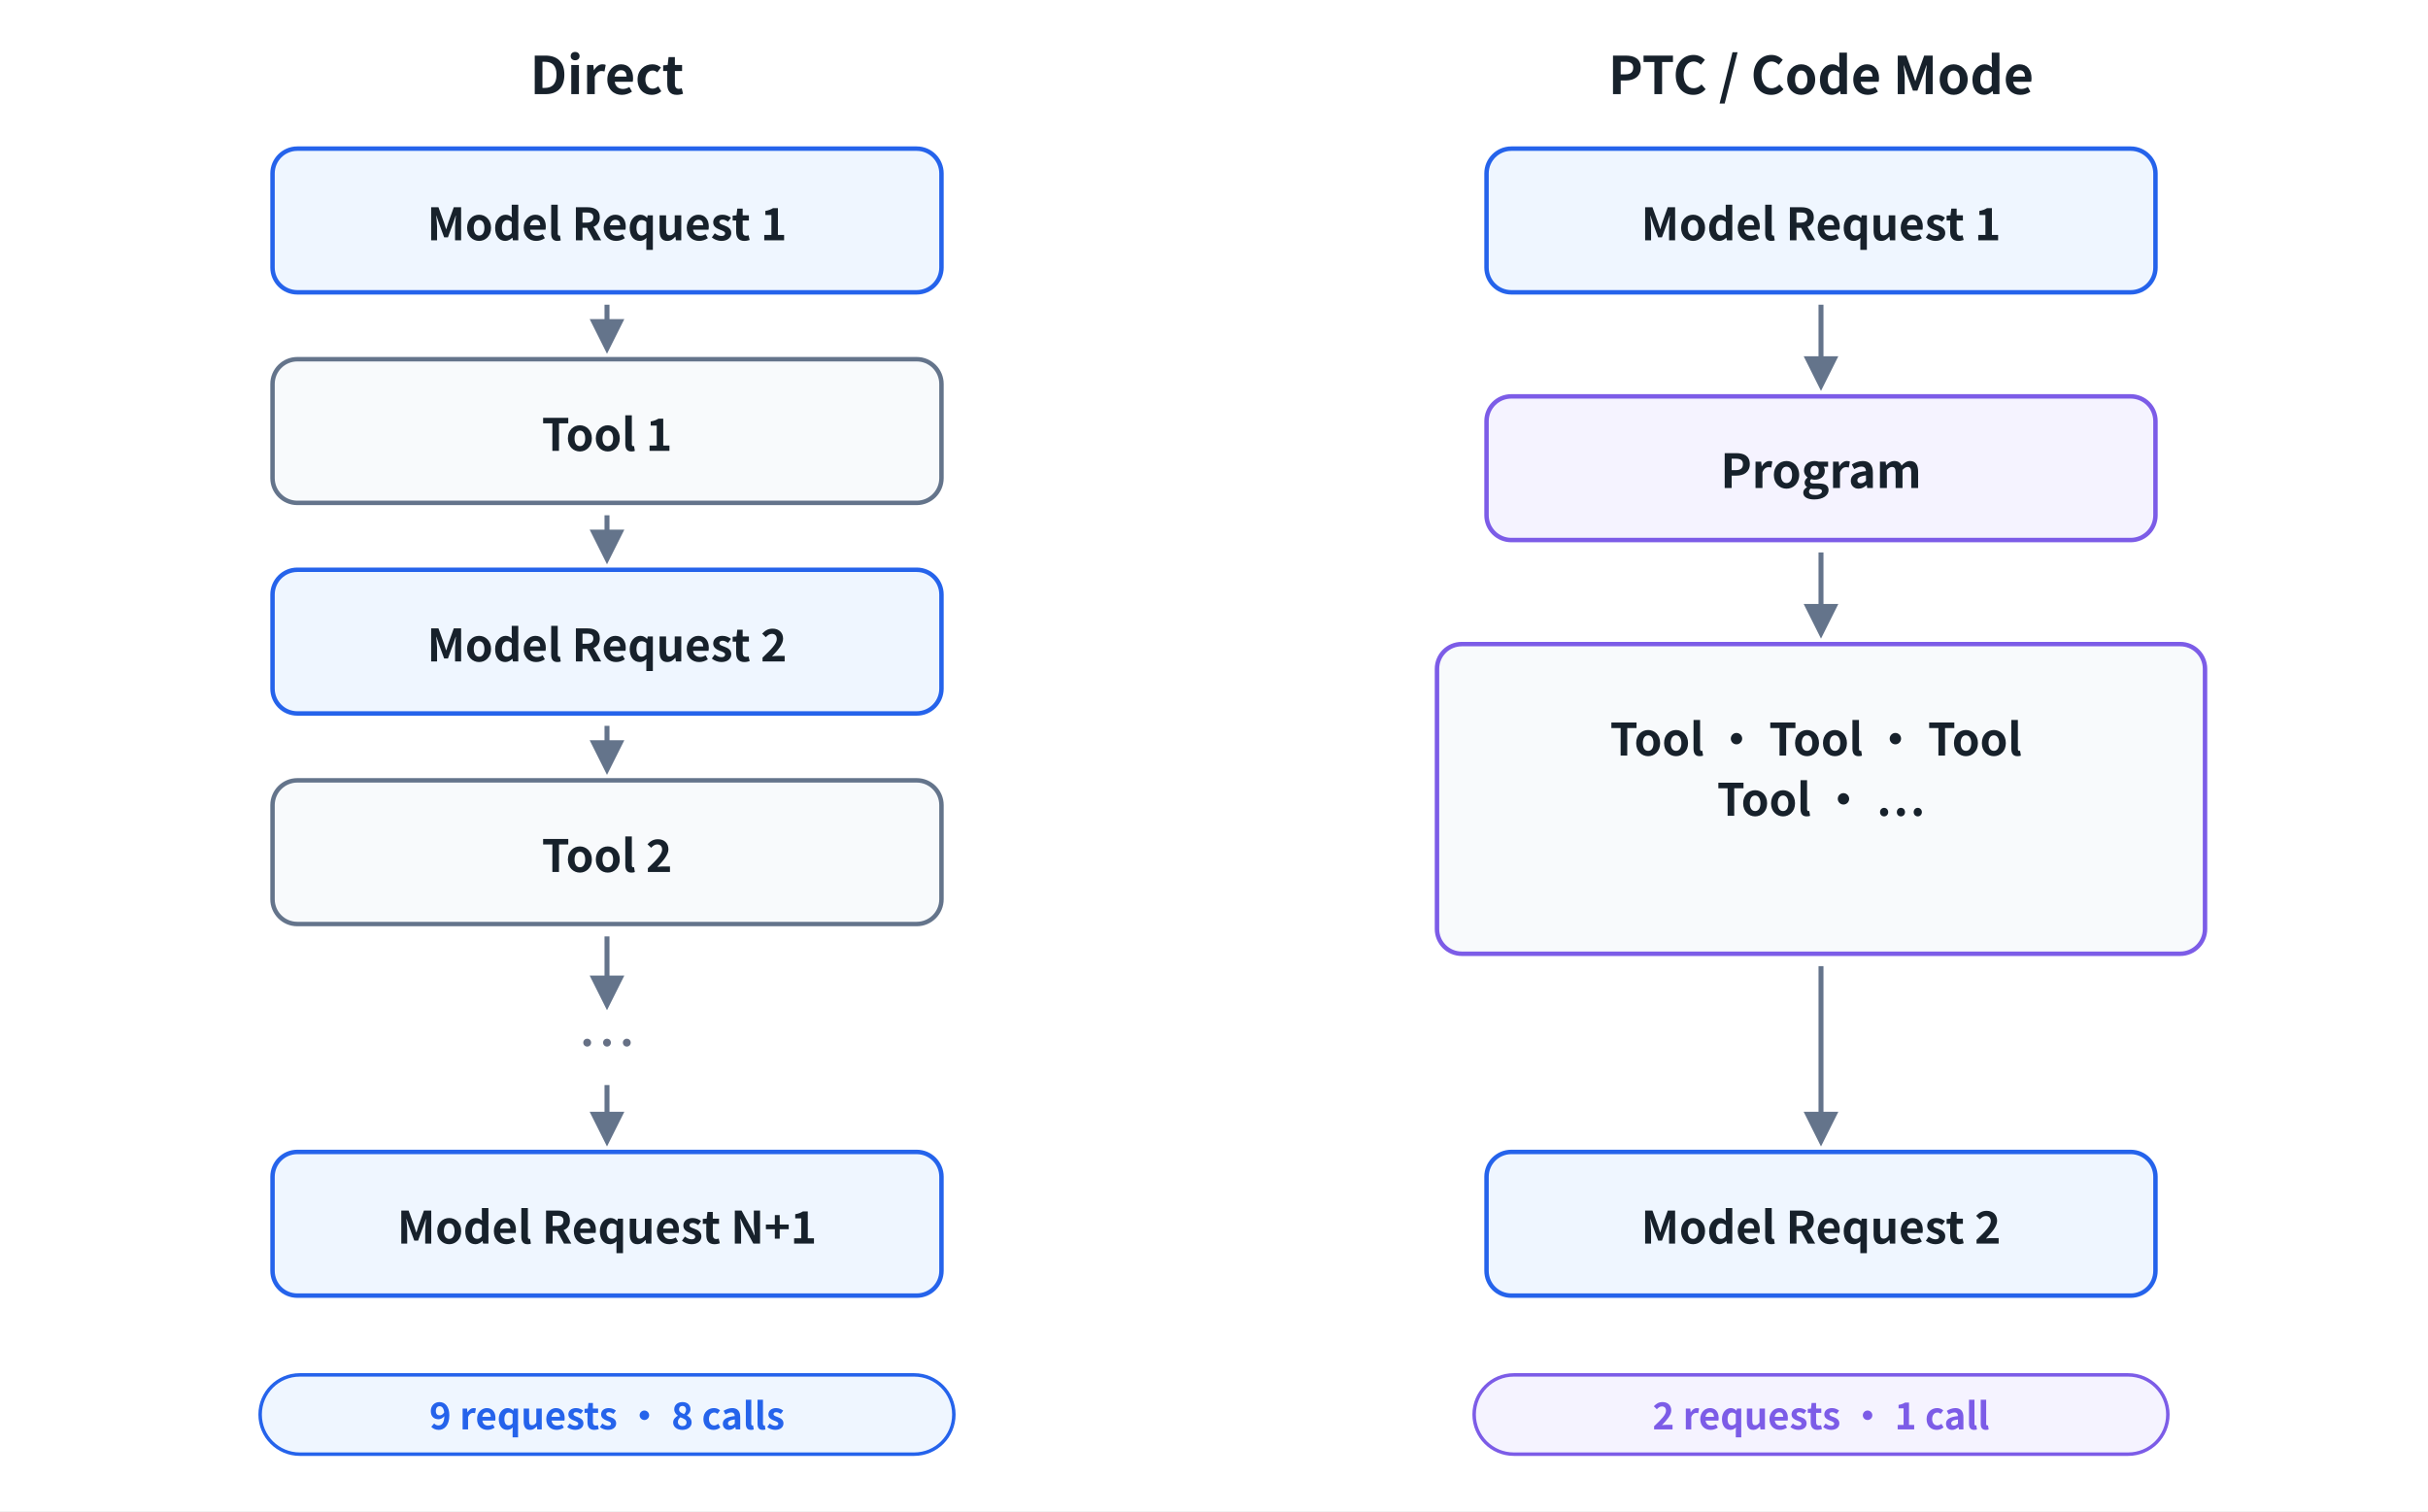
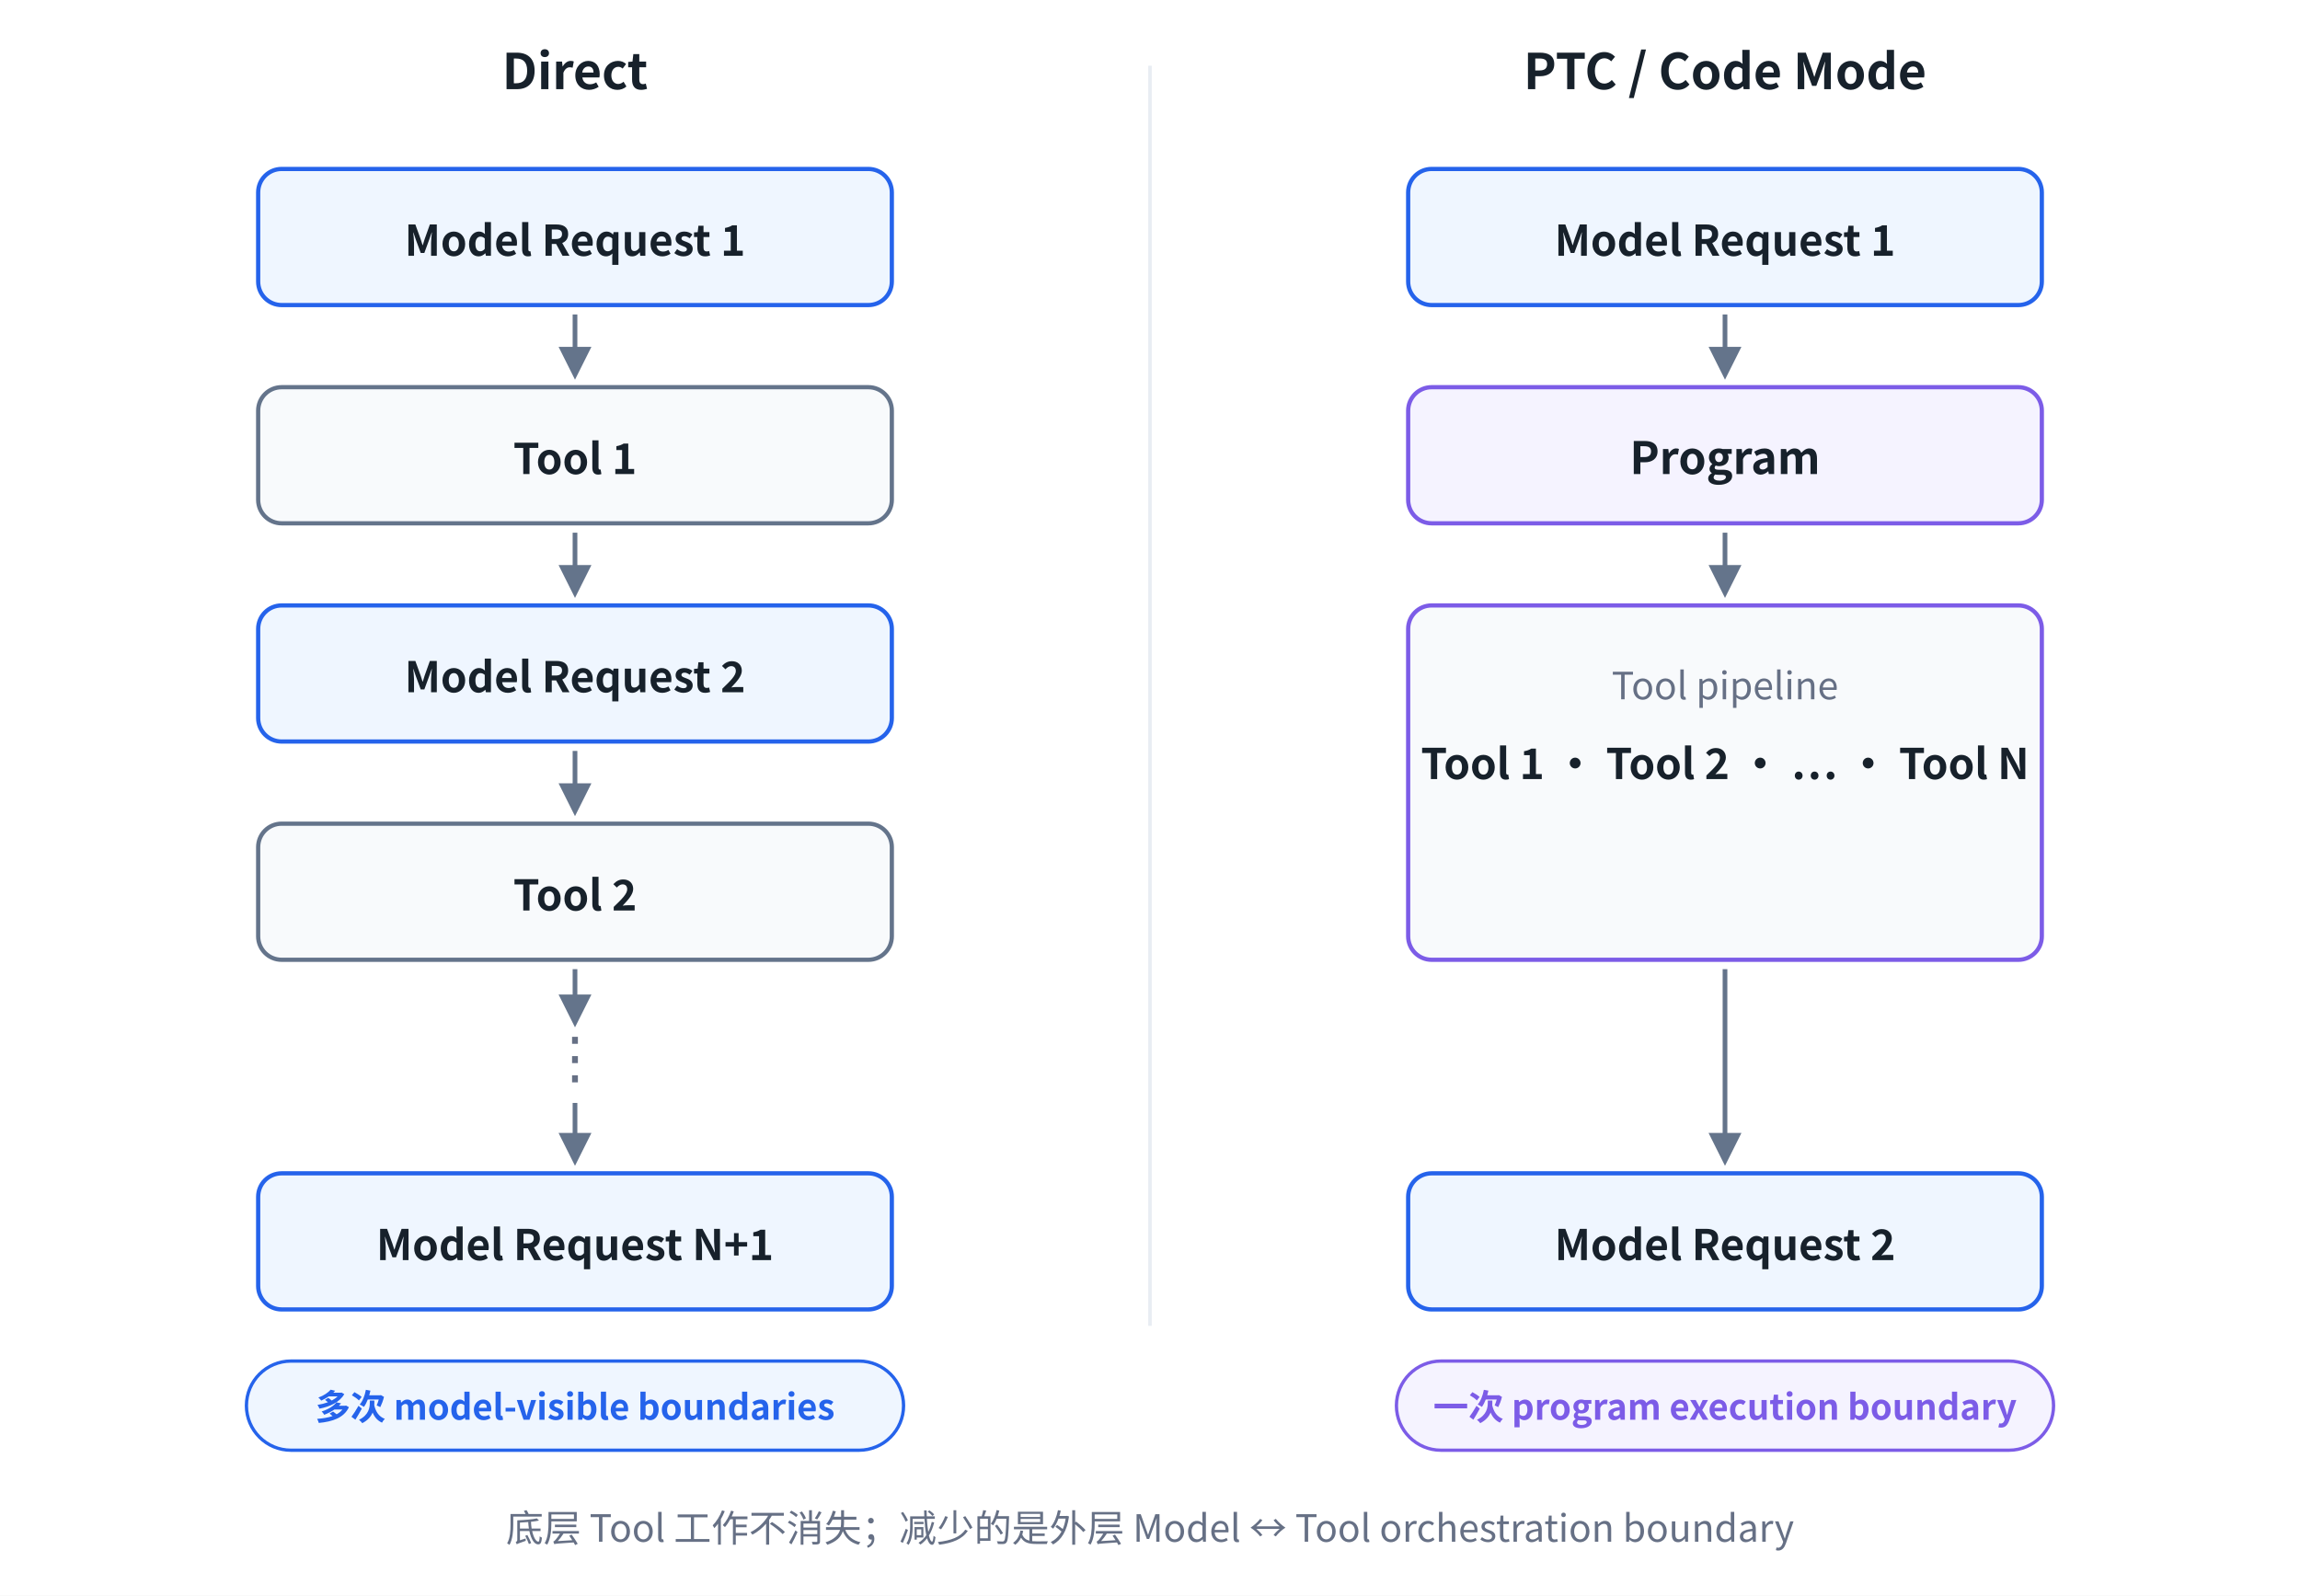
- <svg xmlns="http://www.w3.org/2000/svg" viewBox="0 0 980 610" role="img">
-   <rect width="980" height="610" fill="#FFFFFF" />
+ <svg xmlns="http://www.w3.org/2000/svg" viewBox="0 0 980 680" role="img" aria-labelledby="title desc">
  <defs>
-     <marker id="arrow" viewBox="0 0 10 10" refX="8" refY="5" markerWidth="7" markerHeight="7" orient="auto-start-reverse">
-       <path d="M 0 0 L 10 5 L 0 10 z" fill="#64748B" />
+     <marker id="arrow" viewBox="0 0 10 10" refX="8" refY="5" markerWidth="7" markerHeight="7" orient="auto">
+       <path d="M0 0L10 5L0 10Z" fill="#64748B" />
    </marker>
  </defs>
-   <text x="245" y="38" fill="#17212B" font-size="21" font-weight="780" text-anchor="middle" font-family="'Noto Sans CJK SC','PingFang SC','Microsoft YaHei','Segoe UI',system-ui,sans-serif">Direct</text>
-   <text x="735" y="38" fill="#17212B" font-size="21" font-weight="780" text-anchor="middle" font-family="'Noto Sans CJK SC','PingFang SC','Microsoft YaHei','Segoe UI',system-ui,sans-serif">PTC / Code Mode</text>
-   <rect x="110" y="60" width="270" height="58" rx="10" fill="#EFF6FF" stroke="#2563EB" stroke-width="1.8" />
-   <text x="245" y="97" fill="#17212B" font-size="18" font-weight="700" text-anchor="middle" font-family="'Noto Sans CJK SC','PingFang SC','Microsoft YaHei','Segoe UI',system-ui,sans-serif">Model Request 1</text>
-   <rect x="110" y="145" width="270" height="58" rx="10" fill="#F8FAFC" stroke="#64748B" stroke-width="1.8" />
-   <text x="245" y="182" fill="#17212B" font-size="18" font-weight="700" text-anchor="middle" font-family="'Noto Sans CJK SC','PingFang SC','Microsoft YaHei','Segoe UI',system-ui,sans-serif">Tool 1</text>
-   <rect x="110" y="230" width="270" height="58" rx="10" fill="#EFF6FF" stroke="#2563EB" stroke-width="1.8" />
-   <text x="245" y="267" fill="#17212B" font-size="18" font-weight="700" text-anchor="middle" font-family="'Noto Sans CJK SC','PingFang SC','Microsoft YaHei','Segoe UI',system-ui,sans-serif">Model Request 2</text>
-   <rect x="110" y="315" width="270" height="58" rx="10" fill="#F8FAFC" stroke="#64748B" stroke-width="1.8" />
-   <text x="245" y="352" fill="#17212B" font-size="18" font-weight="700" text-anchor="middle" font-family="'Noto Sans CJK SC','PingFang SC','Microsoft YaHei','Segoe UI',system-ui,sans-serif">Tool 2</text>
-   <rect x="110" y="465" width="270" height="58" rx="10" fill="#EFF6FF" stroke="#2563EB" stroke-width="1.8" />
-   <text x="245" y="502" fill="#17212B" font-size="18" font-weight="700" text-anchor="middle" font-family="'Noto Sans CJK SC','PingFang SC','Microsoft YaHei','Segoe UI',system-ui,sans-serif">Model Request N+1</text>
-   <path d="M245,123 L245,140" fill="none" stroke="#64748B" stroke-width="2" marker-end="url(#arrow)" />
-   <path d="M245,208 L245,225" fill="none" stroke="#64748B" stroke-width="2" marker-end="url(#arrow)" />
-   <path d="M245,293 L245,310" fill="none" stroke="#64748B" stroke-width="2" marker-end="url(#arrow)" />
-   <path d="M245,378 L245,405" fill="none" stroke="#64748B" stroke-width="2" marker-end="url(#arrow)" />
-   <text x="245" y="430" fill="#667085" font-size="24" font-weight="400" text-anchor="middle" font-family="'Noto Sans CJK SC','PingFang SC','Microsoft YaHei','Segoe UI',system-ui,sans-serif">…</text>
-   <path d="M245,438 L245,460" fill="none" stroke="#64748B" stroke-width="2" marker-end="url(#arrow)" />
-   <rect x="600" y="60" width="270" height="58" rx="10" fill="#EFF6FF" stroke="#2563EB" stroke-width="1.8" />
-   <text x="735" y="97" fill="#17212B" font-size="18" font-weight="700" text-anchor="middle" font-family="'Noto Sans CJK SC','PingFang SC','Microsoft YaHei','Segoe UI',system-ui,sans-serif">Model Request 1</text>
-   <path d="M735,123 L735,155" fill="none" stroke="#64748B" stroke-width="2" marker-end="url(#arrow)" />
-   <rect x="600" y="160" width="270" height="58" rx="10" fill="#F5F3FF" stroke="#7C5CE7" stroke-width="1.8" />
-   <text x="735" y="197" fill="#17212B" font-size="19" font-weight="750" text-anchor="middle" font-family="'Noto Sans CJK SC','PingFang SC','Microsoft YaHei','Segoe UI',system-ui,sans-serif">Program</text>
-   <path d="M735,223 L735,255" fill="none" stroke="#64748B" stroke-width="2" marker-end="url(#arrow)" />
-   <rect x="580" y="260" width="310" height="125" rx="10" fill="#F8FAFC" stroke="#7C5CE7" stroke-width="1.8" />
-   <text x="735" y="305" fill="#17212B" font-size="18" font-weight="700" text-anchor="middle" font-family="'Noto Sans CJK SC','PingFang SC','Microsoft YaHei','Segoe UI',system-ui,sans-serif">
-     <tspan x="735" dy="0">Tool · Tool · Tool</tspan>
-     <tspan x="735" dy="24.3">Tool · …</tspan>
-   </text>
-   <path d="M735,390 L735,460" fill="none" stroke="#64748B" stroke-width="2" marker-end="url(#arrow)" />
-   <rect x="600" y="465" width="270" height="58" rx="10" fill="#EFF6FF" stroke="#2563EB" stroke-width="1.8" />
-   <text x="735" y="502" fill="#17212B" font-size="18" font-weight="700" text-anchor="middle" font-family="'Noto Sans CJK SC','PingFang SC','Microsoft YaHei','Segoe UI',system-ui,sans-serif">Model Request 2</text>
-   <rect x="105" y="555" width="280" height="32" rx="16" fill="#EFF6FF" stroke="#2563EB" stroke-width="1.4" />
-   <text x="245.0" y="577" fill="#2563EB" font-size="15" font-weight="650" text-anchor="middle" font-family="'Noto Sans CJK SC','PingFang SC','Microsoft YaHei','Segoe UI',system-ui,sans-serif">9 requests · 8 calls</text>
-   <rect x="595" y="555" width="280" height="32" rx="16" fill="#F5F3FF" stroke="#7C5CE7" stroke-width="1.4" />
-   <text x="735.0" y="577" fill="#7C5CE7" font-size="15" font-weight="650" text-anchor="middle" font-family="'Noto Sans CJK SC','PingFang SC','Microsoft YaHei','Segoe UI',system-ui,sans-serif">2 requests · 1 call</text>
+   <rect width="980" height="680" fill="#FFFFFF" />
+   <g font-family="'Noto Sans CJK SC','PingFang SC','Microsoft YaHei','Segoe UI',system-ui,sans-serif" fill="#17212B">
+     <text x="245" y="38" text-anchor="middle" font-size="21" font-weight="750">Direct</text>
+     <text x="735" y="38" text-anchor="middle" font-size="21" font-weight="750">PTC / Code Mode</text>
+     <line x1="490" y1="28" x2="490" y2="565" stroke="#E8EDF3" stroke-width="1.5" />
+     <g stroke-width="1.8">
+       <rect x="110" y="72" width="270" height="58" rx="10" fill="#EFF6FF" stroke="#2563EB" />
+       <rect x="110" y="165" width="270" height="58" rx="10" fill="#F8FAFC" stroke="#64748B" />
+       <rect x="110" y="258" width="270" height="58" rx="10" fill="#EFF6FF" stroke="#2563EB" />
+       <rect x="110" y="351" width="270" height="58" rx="10" fill="#F8FAFC" stroke="#64748B" />
+       <rect x="110" y="500" width="270" height="58" rx="10" fill="#EFF6FF" stroke="#2563EB" />
+     </g>
+     <text x="245" y="109" text-anchor="middle" font-size="18" font-weight="700">Model Request 1</text>
+     <text x="245" y="202" text-anchor="middle" font-size="18" font-weight="700">Tool 1</text>
+     <text x="245" y="295" text-anchor="middle" font-size="18" font-weight="700">Model Request 2</text>
+     <text x="245" y="388" text-anchor="middle" font-size="18" font-weight="700">Tool 2</text>
+     <text x="245" y="459" text-anchor="middle" font-size="24" fill="#667085">⋮</text>
+     <text x="245" y="537" text-anchor="middle" font-size="18" font-weight="700">Model Request N+1</text>
+     <g fill="none" stroke="#64748B" stroke-width="2" marker-end="url(#arrow)">
+       <path d="M245 134V159" />
+       <path d="M245 227V252" />
+       <path d="M245 320V345" />
+       <path d="M245 413V435" />
+       <path d="M245 470V494" />
+     </g>
+     <g stroke-width="1.8">
+       <rect x="600" y="72" width="270" height="58" rx="10" fill="#EFF6FF" stroke="#2563EB" />
+       <rect x="600" y="165" width="270" height="58" rx="10" fill="#F5F3FF" stroke="#7C5CE7" />
+       <rect x="600" y="258" width="270" height="151" rx="10" fill="#F8FAFC" stroke="#7C5CE7" />
+       <rect x="600" y="500" width="270" height="58" rx="10" fill="#EFF6FF" stroke="#2563EB" />
+     </g>
+     <text x="735" y="109" text-anchor="middle" font-size="18" font-weight="700">Model Request 1</text>
+     <text x="735" y="202" text-anchor="middle" font-size="19" font-weight="750">Program</text>
+     <text x="735" y="298" text-anchor="middle" font-size="16" fill="#667085">Tool pipeline</text>
+     <text x="735" y="332" text-anchor="middle" font-size="18" font-weight="700">Tool 1 · Tool 2 · … · Tool N</text>
+     <text x="735" y="537" text-anchor="middle" font-size="18" font-weight="700">Model Request 2</text>
+     <g fill="none" stroke="#64748B" stroke-width="2" marker-end="url(#arrow)">
+       <path d="M735 134V159" />
+       <path d="M735 227V252" />
+       <path d="M735 413V494" />
+     </g>
+     <rect x="105" y="580" width="280" height="38" rx="19" fill="#EFF6FF" stroke="#2563EB" stroke-width="1.4" />
+     <rect x="595" y="580" width="280" height="38" rx="19" fill="#F5F3FF" stroke="#7C5CE7" stroke-width="1.4" />
+     <text x="245" y="605" text-anchor="middle" font-size="15" font-weight="650" fill="#2563EB">多次 model-visible boundaries</text>
+     <text x="735" y="605" text-anchor="middle" font-size="15" font-weight="650" fill="#7C5CE7">一次 program execution boundary</text>
+     <text x="490" y="657" text-anchor="middle" font-size="16" fill="#667085">底层 Tool 工作不消失；减少的是外层 Model ↔ Tool orchestration boundary</text>
+   </g>
</svg>
